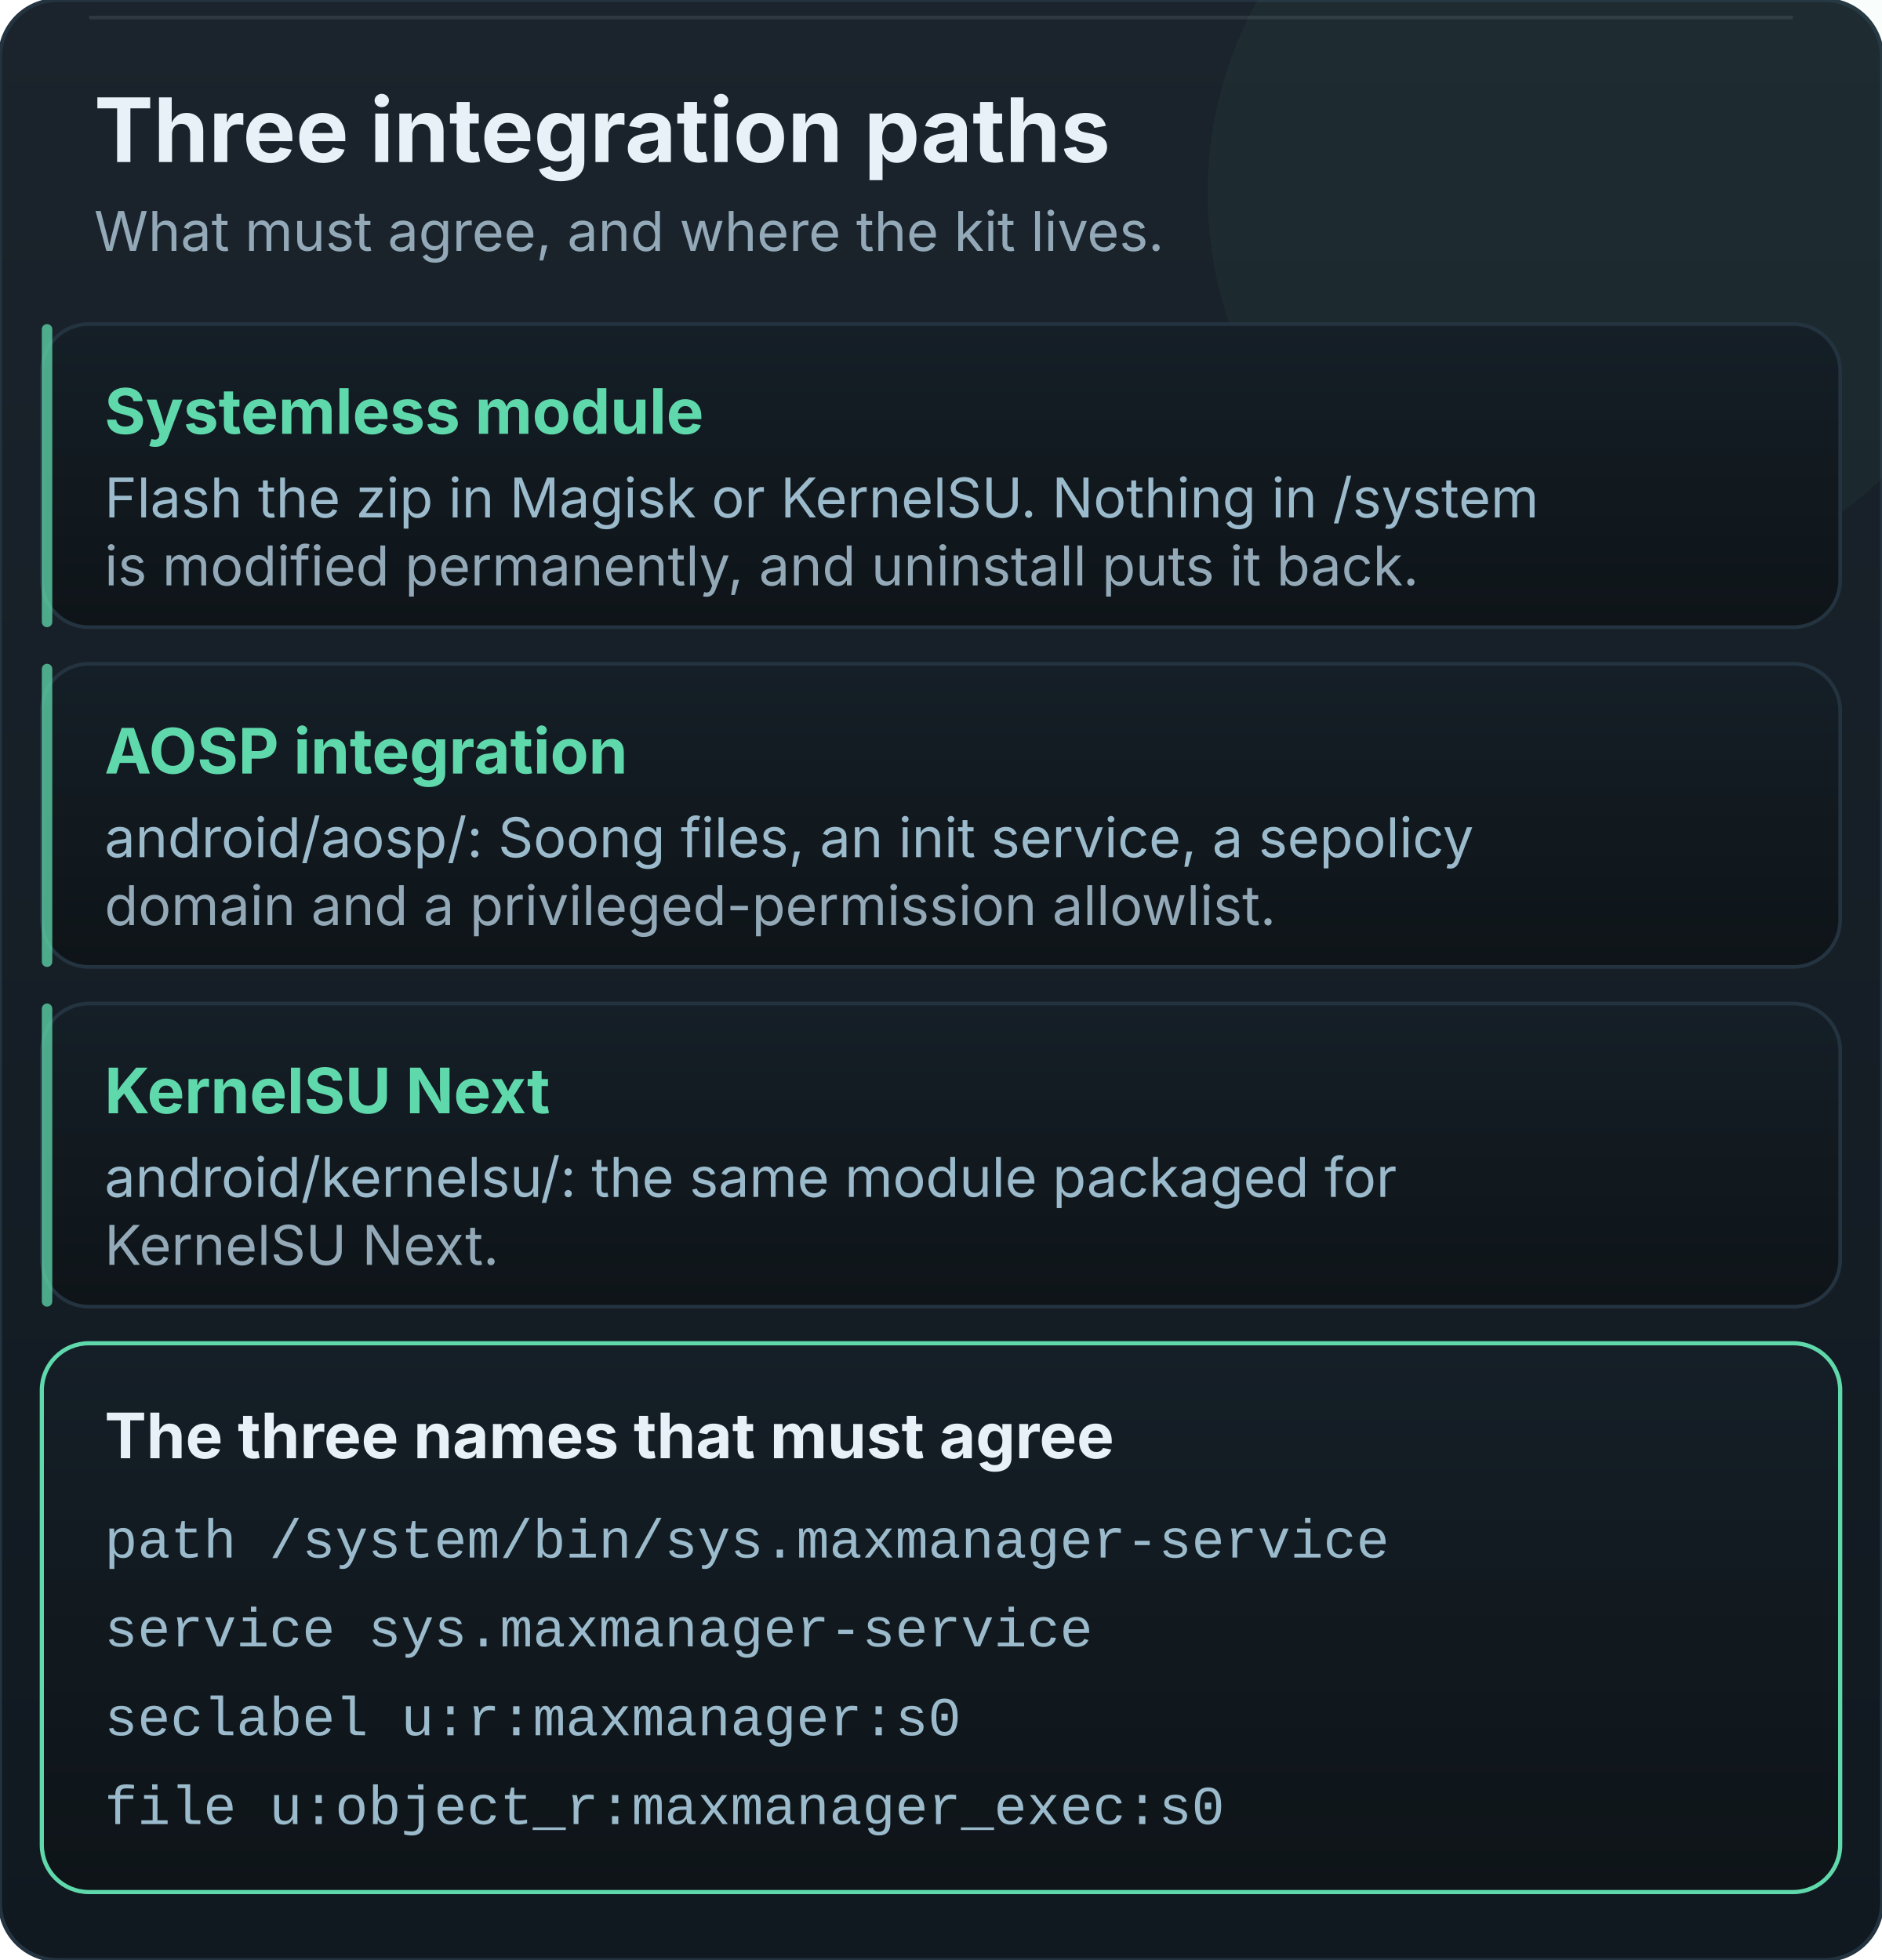
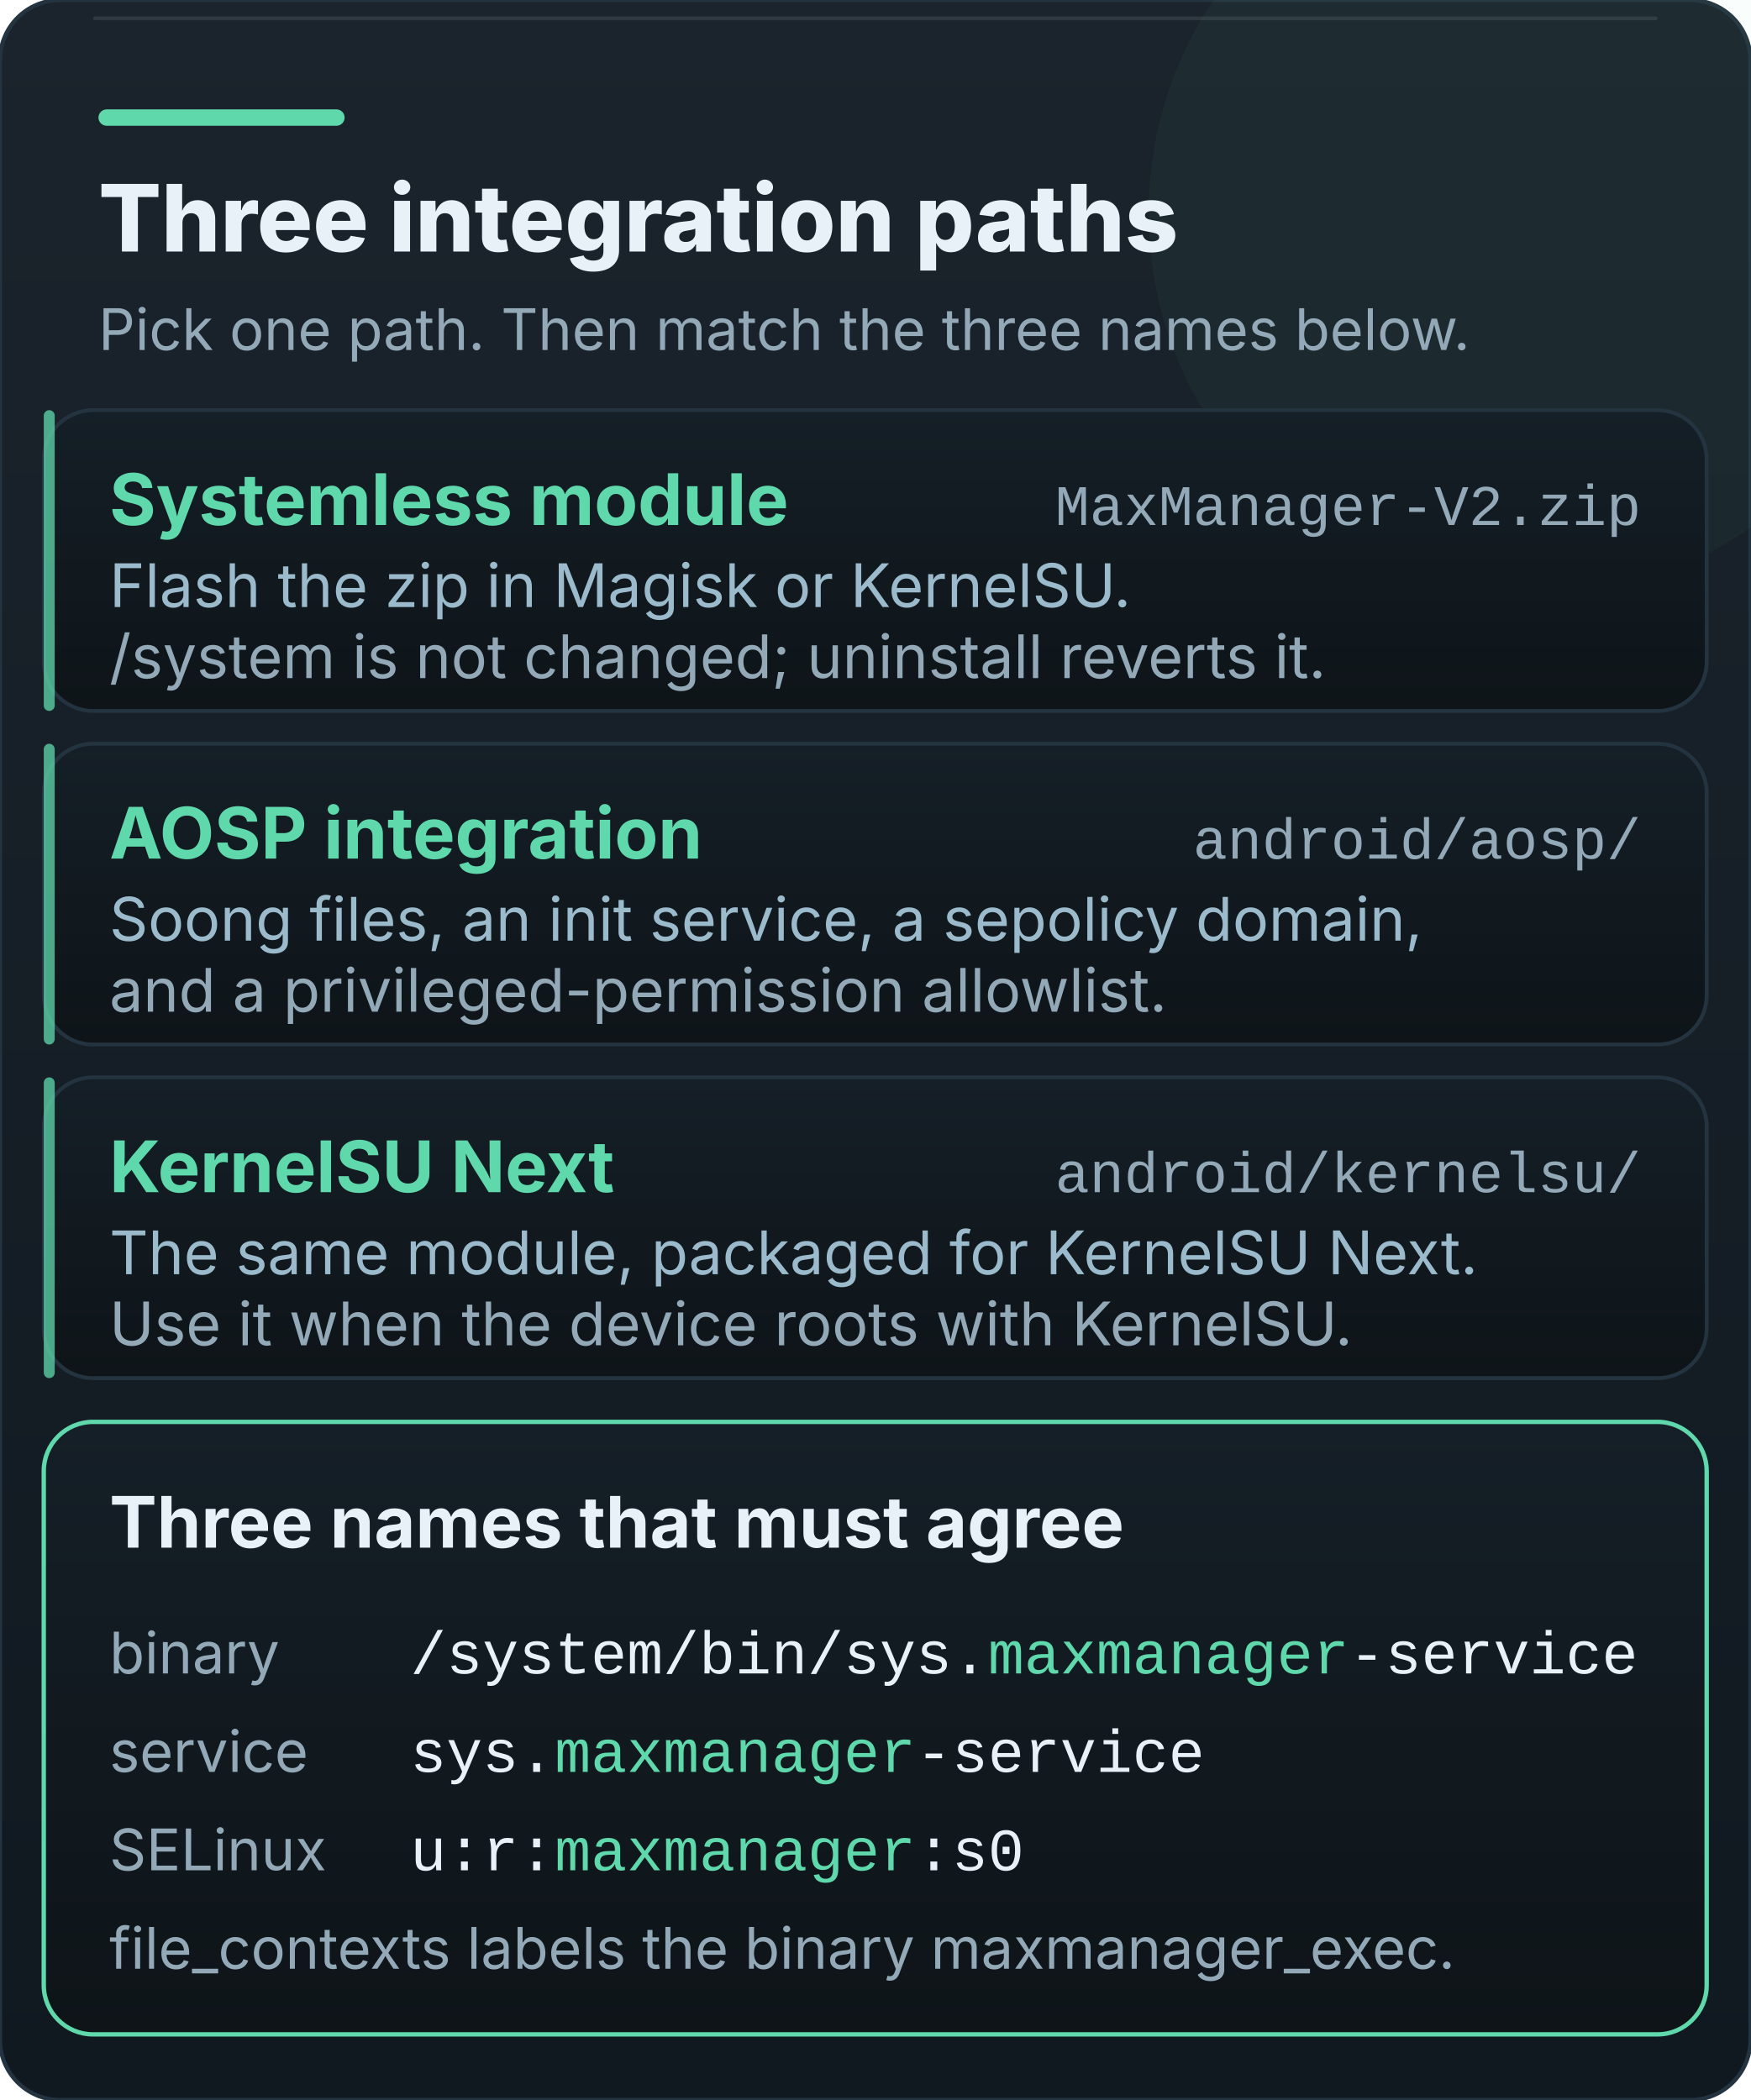
- <svg xmlns="http://www.w3.org/2000/svg" viewBox="0 0 720 750" width="720" height="750" role="img" aria-labelledby="it id">
+ <svg xmlns="http://www.w3.org/2000/svg" viewBox="0 0 640 768" width="640" height="768" role="img" aria-labelledby="it-t it-d">
  <defs>
-     <linearGradient id="it" x1="0" y1="0" x2="0" y2="1">
+     <linearGradient id="it-panel" x1="0" y1="0" x2="0" y2="1">
      <stop offset="0" stop-color="#1B242C" />
      <stop offset="1" stop-color="#101820" />
    </linearGradient>
    <linearGradient id="it-card" x1="0" y1="0" x2="0" y2="1">
      <stop offset="0" stop-color="#151F27" />
      <stop offset="1" stop-color="#0E1418" />
    </linearGradient>
  </defs>
-   <rect x="0.0" y="0.0" width="720.0" height="750.0" rx="22" fill="url(#it)" stroke="#243340" stroke-width="1.5" />
-   <rect x="34.0" y="6.0" width="652.0" height="1.4" rx="0.7" fill="#E8F1F7" opacity="0.10" />
-   <circle cx="614.0" cy="74.0" r="152.0" fill="#5FD9AC" opacity="0.04">
+   <rect x="0.0" y="0.0" width="640.0" height="768.0" rx="22" fill="url(#it-panel)" stroke="#243340" stroke-width="1.5" />
+   <rect x="34.0" y="6.0" width="572.0" height="1.4" rx="0.7" fill="#E8F1F7" opacity="0.10" />
+   <circle cx="560.0" cy="78.0" r="140.0" fill="#5FD9AC" opacity="0.04">
    <animate attributeName="opacity" values="0.04;0.09;0.04" keyTimes="0;0.5;1" dur="10.0s" repeatCount="indefinite" />
  </circle>
-   <text x="36.0" y="62.0" font-size="34" fill="#E8F1F7" font-weight="700" font-family="-apple-system, 'Segoe UI', Inter, Roboto, Helvetica, Arial, sans-serif">Three integration paths</text>
-   <text x="36.0" y="96.0" font-size="21" fill="#93A9B8" font-family="-apple-system, 'Segoe UI', Inter, Roboto, Helvetica, Arial, sans-serif">What must agree, and where the kit lives.</text>
-   <rect x="16" y="124.0" width="688" height="116" rx="18" fill="url(#it-card)" stroke="#243340" stroke-width="1.4" />
-   <rect x="16" y="124.0" width="4" height="116" rx="2" fill="#5FD9AC" opacity="0.75">
-     <animate attributeName="opacity" values="0.75;0.30;0.75" keyTimes="0;0.5;1" dur="6s" begin="0.0s" repeatCount="indefinite" />
+   <rect x="36.0" y="40.0" width="90" height="6" rx="3.0" fill="#5FD9AC">
+     <animate attributeName="width" values="90;216;216;90" keyTimes="0;0.16;0.84;1" dur="8s" repeatCount="indefinite" />
+     <animate attributeName="fill" values="#5FD9AC;#A8F0D6;#5FD9AC" keyTimes="0;0.5;1" dur="8s" repeatCount="indefinite" />
  </rect>
-   <text x="40.0" y="166.0" font-size="24" fill="#5FD9AC" font-weight="700" font-family="-apple-system, 'Segoe UI', Inter, Roboto, Helvetica, Arial, sans-serif">Systemless module</text>
-   <text x="40.0" y="198.0" font-size="21" fill="#9BBACB" font-family="-apple-system, 'Segoe UI', Inter, Roboto, Helvetica, Arial, sans-serif">Flash the zip in Magisk or KernelSU. Nothing in /system</text>
-   <text x="40.0" y="224.0" font-size="21" fill="#93A9B8" font-family="-apple-system, 'Segoe UI', Inter, Roboto, Helvetica, Arial, sans-serif">is modified permanently, and uninstall puts it back.</text>
-   <rect x="16" y="254.0" width="688" height="116" rx="18" fill="url(#it-card)" stroke="#243340" stroke-width="1.4" />
-   <rect x="16" y="254.0" width="4" height="116" rx="2" fill="#5FD9AC" opacity="0.75">
-     <animate attributeName="opacity" values="0.75;0.30;0.75" keyTimes="0;0.5;1" dur="6s" begin="0.6s" repeatCount="indefinite" />
-   </rect>
-   <text x="40.0" y="296.0" font-size="24" fill="#5FD9AC" font-weight="700" font-family="-apple-system, 'Segoe UI', Inter, Roboto, Helvetica, Arial, sans-serif">AOSP integration</text>
-   <text x="40.0" y="328.0" font-size="21" fill="#9BBACB" font-family="-apple-system, 'Segoe UI', Inter, Roboto, Helvetica, Arial, sans-serif">android/aosp/: Soong files, an init service, a sepolicy</text>
-   <text x="40.0" y="354.0" font-size="21" fill="#93A9B8" font-family="-apple-system, 'Segoe UI', Inter, Roboto, Helvetica, Arial, sans-serif">domain and a privileged-permission allowlist.</text>
-   <rect x="16" y="384.0" width="688" height="116" rx="18" fill="url(#it-card)" stroke="#243340" stroke-width="1.4" />
-   <rect x="16" y="384.0" width="4" height="116" rx="2" fill="#5FD9AC" opacity="0.75">
-     <animate attributeName="opacity" values="0.75;0.30;0.75" keyTimes="0;0.5;1" dur="6s" begin="1.2s" repeatCount="indefinite" />
-   </rect>
-   <text x="40.0" y="426.0" font-size="24" fill="#5FD9AC" font-weight="700" font-family="-apple-system, 'Segoe UI', Inter, Roboto, Helvetica, Arial, sans-serif">KernelSU Next</text>
-   <text x="40.0" y="458.0" font-size="21" fill="#9BBACB" font-family="-apple-system, 'Segoe UI', Inter, Roboto, Helvetica, Arial, sans-serif">android/kernelsu/: the same module packaged for</text>
-   <text x="40.0" y="484.0" font-size="21" fill="#93A9B8" font-family="-apple-system, 'Segoe UI', Inter, Roboto, Helvetica, Arial, sans-serif">KernelSU Next.</text>
-   <rect x="16" y="514.0" width="688" height="210" rx="18" fill="url(#it-card)" stroke="#5FD9AC" stroke-width="1.6" />
-   <text x="40.0" y="558.0" font-size="24" fill="#E8F1F7" font-weight="700" font-family="-apple-system, 'Segoe UI', Inter, Roboto, Helvetica, Arial, sans-serif">The three names that must agree</text>
-   <text x="40.0" y="596.0" font-size="21" fill="#9BBACB" font-family="'SFMono-Regular', Consolas, 'Liberation Mono', Menlo, monospace">path     /system/bin/sys.maxmanager-service</text>
-   <text x="40.0" y="630.0" font-size="21" fill="#9BBACB" font-family="'SFMono-Regular', Consolas, 'Liberation Mono', Menlo, monospace">service  sys.maxmanager-service</text>
-   <text x="40.0" y="664.0" font-size="21" fill="#9BBACB" font-family="'SFMono-Regular', Consolas, 'Liberation Mono', Menlo, monospace">seclabel u:r:maxmanager:s0</text>
-   <text x="40.0" y="698.0" font-size="21" fill="#9BBACB" font-family="'SFMono-Regular', Consolas, 'Liberation Mono', Menlo, monospace">file     u:object_r:maxmanager_exec:s0</text>
-   <circle cx="688.0" cy="554.0" r="5.5" fill="#5FD9AC" opacity="0">
-     <animate attributeName="opacity" values="0;0;1;0.55;0" keyTimes="0;0.90;0.94;0.97;1" dur="7.0s" repeatCount="indefinite" />
-   </circle>
+   <text x="36.0" y="92.0" font-size="34" fill="#E8F1F7" font-weight="800" font-family="-apple-system, 'Segoe UI', Inter, Roboto, Helvetica, Arial, sans-serif">Three integration paths</text>
+   <text x="36.0" y="128.0" font-size="21" fill="#93A9B8" font-family="-apple-system, 'Segoe UI', Inter, Roboto, Helvetica, Arial, sans-serif">Pick one path. Then match the three names below.</text>
+   <rect x="16" y="150.0" width="608" height="110" rx="18" fill="url(#it-card)" stroke="#243340" stroke-width="1.4" />
+   <rect x="16" y="150.0" width="4" height="110" rx="2" fill="#5FD9AC" opacity="0.75" />
+   <text x="40.0" y="192.0" font-size="26" fill="#5FD9AC" font-weight="700" font-family="-apple-system, 'Segoe UI', Inter, Roboto, Helvetica, Arial, sans-serif">Systemless module</text>
+   <text x="600.0" y="192.0" font-size="21" fill="#93A9B8" text-anchor="end" font-family="'SFMono-Regular', Consolas, 'Liberation Mono', Menlo, monospace">MaxManager-V2.zip</text>
+   <text x="40.0" y="222.0" font-size="22" fill="#9BBACB" font-family="-apple-system, 'Segoe UI', Inter, Roboto, Helvetica, Arial, sans-serif">Flash the zip in Magisk or KernelSU.</text>
+   <text x="40.0" y="248.0" font-size="22" fill="#93A9B8" font-family="-apple-system, 'Segoe UI', Inter, Roboto, Helvetica, Arial, sans-serif">/system is not changed; uninstall reverts it.</text>
+   <rect x="16" y="272.0" width="608" height="110" rx="18" fill="url(#it-card)" stroke="#243340" stroke-width="1.4" />
+   <rect x="16" y="272.0" width="4" height="110" rx="2" fill="#5FD9AC" opacity="0.75" />
+   <text x="40.0" y="314.0" font-size="26" fill="#5FD9AC" font-weight="700" font-family="-apple-system, 'Segoe UI', Inter, Roboto, Helvetica, Arial, sans-serif">AOSP integration</text>
+   <text x="600.0" y="314.0" font-size="21" fill="#93A9B8" text-anchor="end" font-family="'SFMono-Regular', Consolas, 'Liberation Mono', Menlo, monospace">android/aosp/</text>
+   <text x="40.0" y="344.0" font-size="22" fill="#9BBACB" font-family="-apple-system, 'Segoe UI', Inter, Roboto, Helvetica, Arial, sans-serif">Soong files, an init service, a sepolicy domain,</text>
+   <text x="40.0" y="370.0" font-size="22" fill="#93A9B8" font-family="-apple-system, 'Segoe UI', Inter, Roboto, Helvetica, Arial, sans-serif">and a privileged-permission allowlist.</text>
+   <rect x="16" y="394.0" width="608" height="110" rx="18" fill="url(#it-card)" stroke="#243340" stroke-width="1.4" />
+   <rect x="16" y="394.0" width="4" height="110" rx="2" fill="#5FD9AC" opacity="0.75" />
+   <text x="40.0" y="436.0" font-size="26" fill="#5FD9AC" font-weight="700" font-family="-apple-system, 'Segoe UI', Inter, Roboto, Helvetica, Arial, sans-serif">KernelSU Next</text>
+   <text x="600.0" y="436.0" font-size="21" fill="#93A9B8" text-anchor="end" font-family="'SFMono-Regular', Consolas, 'Liberation Mono', Menlo, monospace">android/kernelsu/</text>
+   <text x="40.0" y="466.0" font-size="22" fill="#9BBACB" font-family="-apple-system, 'Segoe UI', Inter, Roboto, Helvetica, Arial, sans-serif">The same module, packaged for KernelSU Next.</text>
+   <text x="40.0" y="492.0" font-size="22" fill="#93A9B8" font-family="-apple-system, 'Segoe UI', Inter, Roboto, Helvetica, Arial, sans-serif">Use it when the device roots with KernelSU.</text>
+   <rect x="16" y="520.0" width="608" height="224" rx="18" fill="url(#it-card)" stroke="#5FD9AC" stroke-width="1.6" />
+   <text x="40.0" y="566.0" font-size="26" fill="#E8F1F7" font-weight="700" font-family="-apple-system, 'Segoe UI', Inter, Roboto, Helvetica, Arial, sans-serif">Three names that must agree</text>
+   <text x="40.0" y="612.0" font-size="21" fill="#93A9B8" font-family="-apple-system, 'Segoe UI', Inter, Roboto, Helvetica, Arial, sans-serif">binary</text>
+   <text x="150.0" y="612.0" font-size="22" fill="#E8F1F7" font-family="'SFMono-Regular', Consolas, 'Liberation Mono', Menlo, monospace">/system/bin/sys.<tspan fill="#5FD9AC">maxmanager</tspan>-service</text>
+   <text x="40.0" y="648.0" font-size="21" fill="#93A9B8" font-family="-apple-system, 'Segoe UI', Inter, Roboto, Helvetica, Arial, sans-serif">service</text>
+   <text x="150.0" y="648.0" font-size="22" fill="#E8F1F7" font-family="'SFMono-Regular', Consolas, 'Liberation Mono', Menlo, monospace">sys.<tspan fill="#5FD9AC">maxmanager</tspan>-service</text>
+   <text x="40.0" y="684.0" font-size="21" fill="#93A9B8" font-family="-apple-system, 'Segoe UI', Inter, Roboto, Helvetica, Arial, sans-serif">SELinux</text>
+   <text x="150.0" y="684.0" font-size="22" fill="#E8F1F7" font-family="'SFMono-Regular', Consolas, 'Liberation Mono', Menlo, monospace">u:r:<tspan fill="#5FD9AC">maxmanager</tspan>:s0</text>
+   <text x="40.0" y="720.0" font-size="21" fill="#93A9B8" font-family="-apple-system, 'Segoe UI', Inter, Roboto, Helvetica, Arial, sans-serif">file_contexts labels the binary maxmanager_exec.</text>
</svg>
